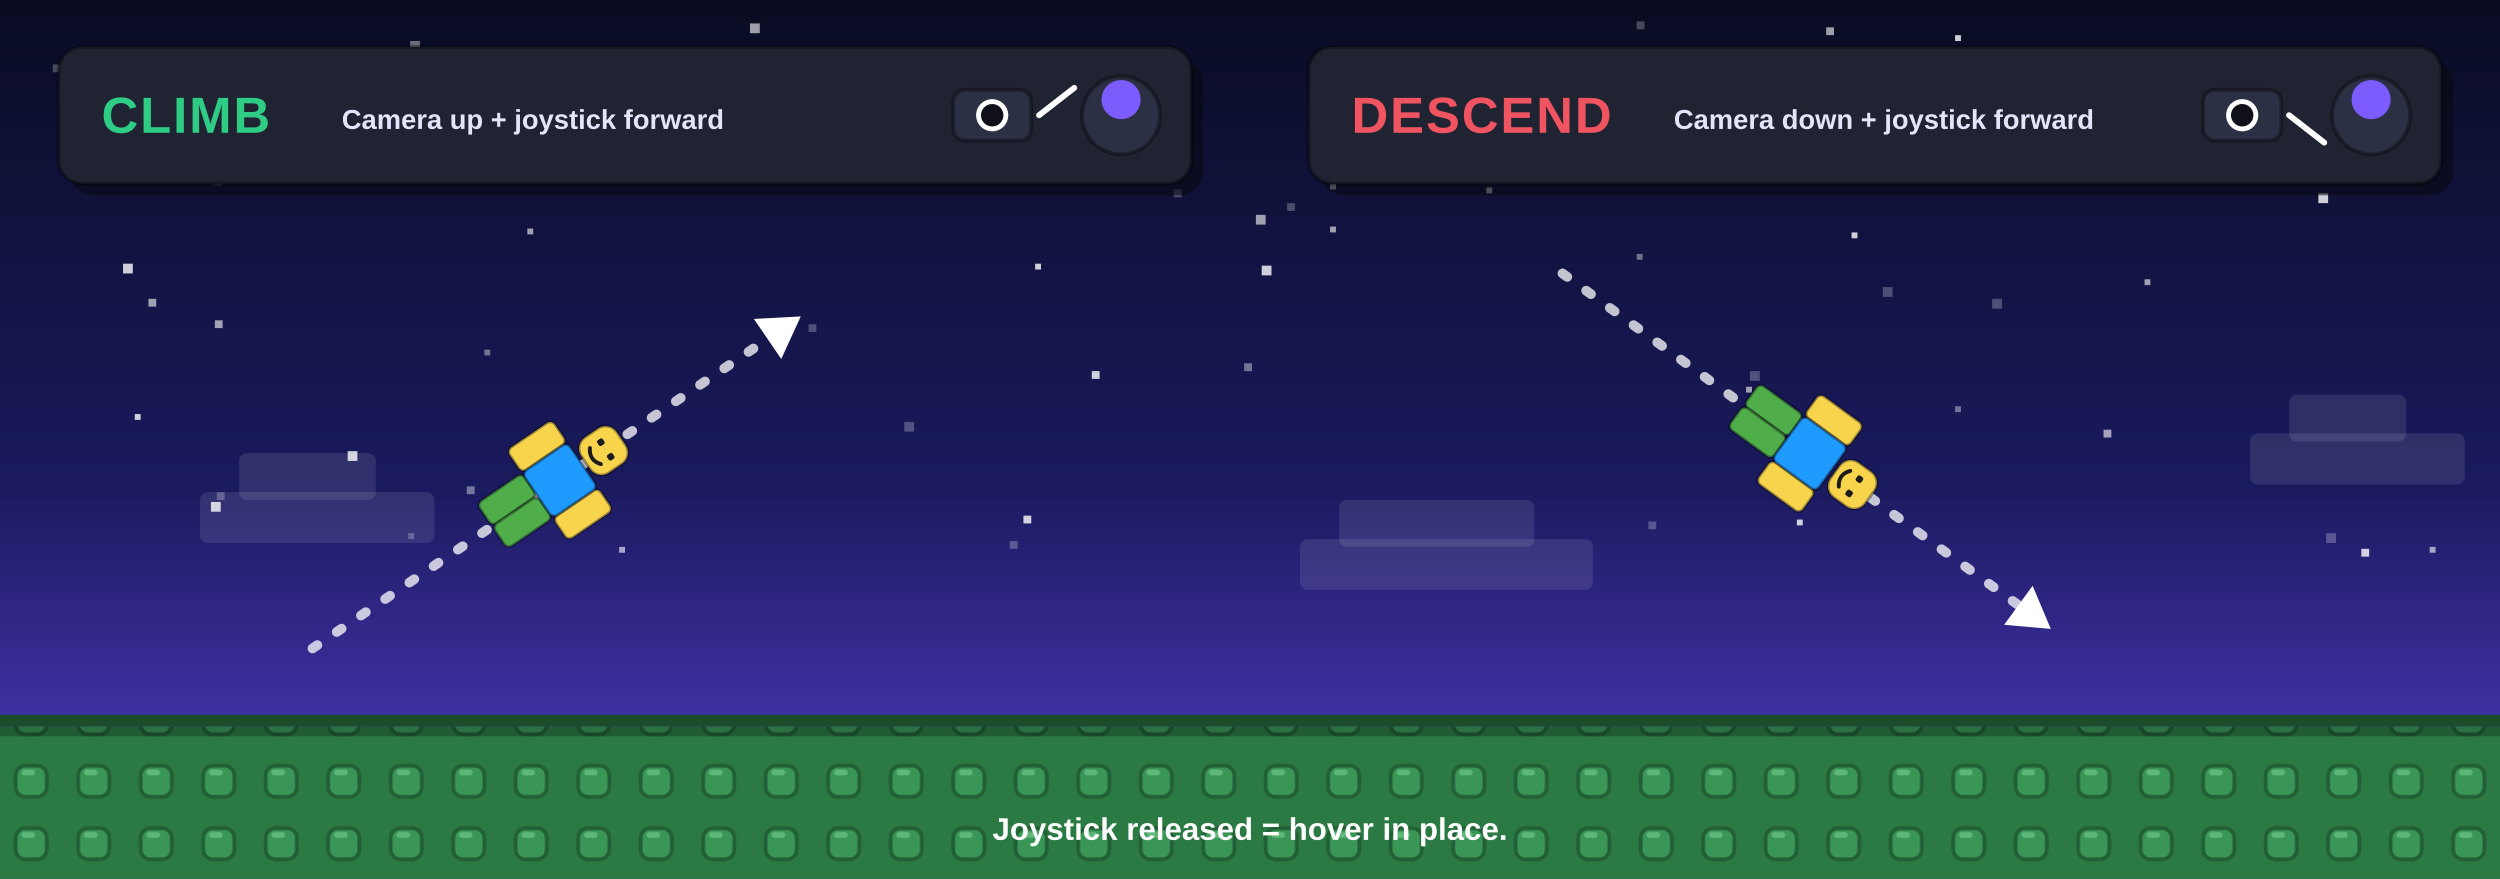
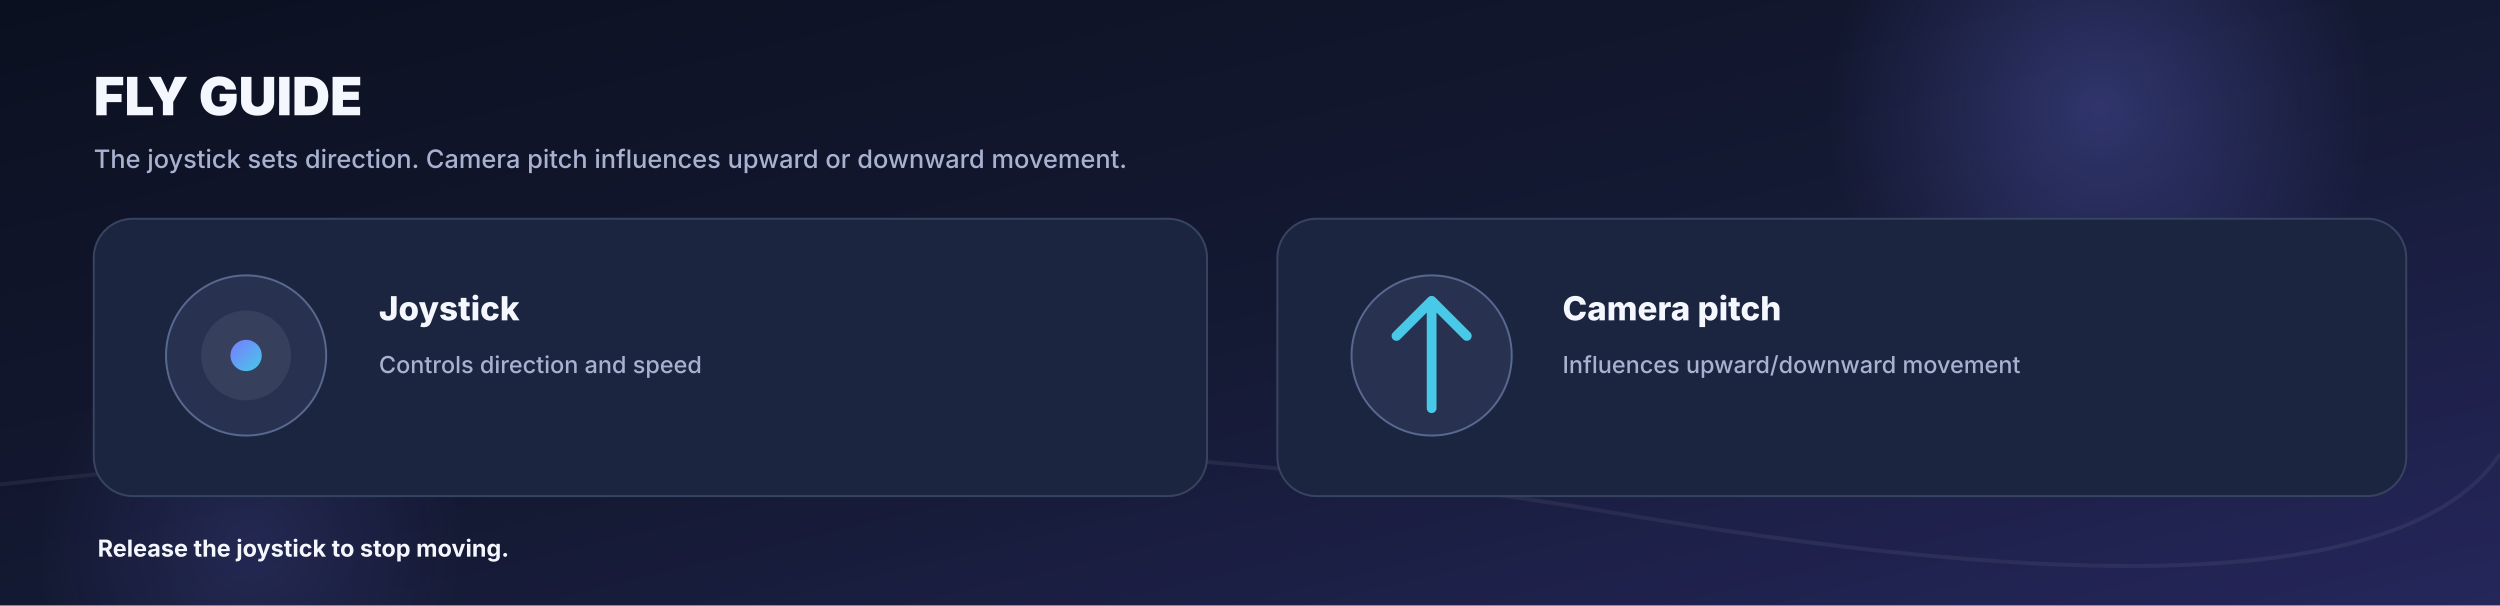
- <svg xmlns="http://www.w3.org/2000/svg" width="1280" height="450" viewBox="0 0 1280 450" role="img" aria-label="How to change altitude while flying: aim the camera up or down while pushing the joystick">
+ <svg xmlns="http://www.w3.org/2000/svg" width="1280" height="310" viewBox="0 0 1280 310" role="img" aria-label="FLY GUIDE">
  <defs>
-     <linearGradient id="sky" x1="0" y1="0" x2="0" y2="1">
-       <stop offset="0" stop-color="#090c22" />
-       <stop offset="0.55" stop-color="#1a1a5e" />
-       <stop offset="1" stop-color="#5a3fd0" />
+     <linearGradient id="bg" x1="0" y1="0" x2="1" y2="1">
+       <stop offset="0" stop-color="#0b1020" />
+       <stop offset=".55" stop-color="#151a35" />
+       <stop offset="1" stop-color="#25265b" />
    </linearGradient>
-     <pattern id="studs" width="32" height="32" patternUnits="userSpaceOnUse">
-       <rect width="32" height="32" fill="#2c7a43" />
-       <rect x="8" y="8" width="16" height="16" rx="5" fill="#3a9657" stroke="#226036" stroke-width="2" />
-       <rect x="11" y="10" width="7" height="3" rx="1.5" fill="#6bc486" opacity="0.7" />
-     </pattern>
+     <linearGradient id="accent" x1="0" y1="0" x2="1" y2="1">
+       <stop offset="0" stop-color="#777cff" />
+       <stop offset="1" stop-color="#48c9e8" />
+     </linearGradient>
+     <radialGradient id="glow">
+       <stop offset="0" stop-color="#777cff" stop-opacity=".28" />
+       <stop offset="1" stop-color="#777cff" stop-opacity="0" />
+     </radialGradient>
  </defs>
-   <rect x="0" y="0" width="1280" height="450" rx="0" fill="url(#sky)" />
-   <rect x="1077" y="220" width="4" height="4" rx="0" fill="#ffffff" opacity="0.6" />
-   <rect x="601" y="97" width="4" height="4" rx="0" fill="#ffffff" opacity="0.25" />
-   <rect x="63" y="135" width="5" height="5" rx="0" fill="#ffffff" opacity="0.8" />
-   <rect x="524" y="264" width="4" height="4" rx="0" fill="#ffffff" opacity="0.8" />
-   <rect x="289" y="39" width="3" height="3" rx="0" fill="#ffffff" opacity="0.4" />
-   <rect x="317" y="280" width="3" height="3" rx="0" fill="#ffffff" opacity="0.6" />
-   <rect x="1113" y="71" width="3" height="3" rx="0" fill="#ffffff" opacity="0.6" />
-   <rect x="847" y="49" width="5" height="5" rx="0" fill="#ffffff" opacity="0.4" />
-   <rect x="844" y="267" width="4" height="4" rx="0" fill="#ffffff" opacity="0.25" />
-   <rect x="894" y="198" width="3" height="3" rx="0" fill="#ffffff" opacity="0.6" />
-   <rect x="111" y="252" width="4" height="4" rx="0" fill="#ffffff" opacity="0.25" />
-   <rect x="838" y="130" width="3" height="3" rx="0" fill="#ffffff" opacity="0.4" />
-   <rect x="517" y="277" width="4" height="4" rx="0" fill="#ffffff" opacity="0.25" />
-   <rect x="555" y="40" width="4" height="4" rx="0" fill="#ffffff" opacity="0.4" />
-   <rect x="1244" y="280" width="3" height="3" rx="0" fill="#ffffff" opacity="0.6" />
-   <rect x="637" y="186" width="4" height="4" rx="0" fill="#ffffff" opacity="0.4" />
-   <rect x="688" y="56" width="4" height="4" rx="0" fill="#ffffff" opacity="0.6" />
-   <rect x="27" y="33" width="4" height="4" rx="0" fill="#ffffff" opacity="0.25" />
-   <rect x="964" y="147" width="5" height="5" rx="0" fill="#ffffff" opacity="0.25" />
-   <rect x="414" y="166" width="4" height="4" rx="0" fill="#ffffff" opacity="0.25" />
-   <rect x="1001" y="18" width="3" height="3" rx="0" fill="#ffffff" opacity="0.8" />
-   <rect x="1001" y="208" width="3" height="3" rx="0" fill="#ffffff" opacity="0.4" />
-   <rect x="522" y="85" width="3" height="3" rx="0" fill="#ffffff" opacity="0.4" />
-   <rect x="110" y="164" width="4" height="4" rx="0" fill="#ffffff" opacity="0.6" />
-   <rect x="109" y="90" width="5" height="5" rx="0" fill="#ffffff" opacity="0.25" />
-   <rect x="646" y="136" width="5" height="5" rx="0" fill="#ffffff" opacity="0.8" />
-   <rect x="161" y="51" width="3" height="3" rx="0" fill="#ffffff" opacity="0.4" />
-   <rect x="1098" y="143" width="3" height="3" rx="0" fill="#ffffff" opacity="0.6" />
-   <rect x="108" y="257" width="5" height="5" rx="0" fill="#ffffff" opacity="0.8" />
-   <rect x="463" y="216" width="5" height="5" rx="0" fill="#ffffff" opacity="0.25" />
-   <rect x="948" y="119" width="3" height="3" rx="0" fill="#ffffff" opacity="0.8" />
-   <rect x="659" y="104" width="4" height="4" rx="0" fill="#ffffff" opacity="0.25" />
-   <rect x="1191" y="273" width="5" height="5" rx="0" fill="#ffffff" opacity="0.25" />
-   <rect x="681" y="94" width="3" height="3" rx="0" fill="#ffffff" opacity="0.6" />
-   <rect x="761" y="96" width="3" height="3" rx="0" fill="#ffffff" opacity="0.6" />
-   <rect x="896" y="190" width="5" height="5" rx="0" fill="#ffffff" opacity="0.25" />
-   <rect x="1070" y="62" width="3" height="3" rx="0" fill="#ffffff" opacity="0.4" />
-   <rect x="1187" y="99" width="5" height="5" rx="0" fill="#ffffff" opacity="0.8" />
-   <rect x="920" y="266" width="3" height="3" rx="0" fill="#ffffff" opacity="0.8" />
-   <rect x="935" y="14" width="4" height="4" rx="0" fill="#ffffff" opacity="0.6" />
-   <rect x="384" y="12" width="5" height="5" rx="0" fill="#ffffff" opacity="0.6" />
-   <rect x="681" y="116" width="3" height="3" rx="0" fill="#ffffff" opacity="0.6" />
-   <rect x="209" y="273" width="3" height="3" rx="0" fill="#ffffff" opacity="0.25" />
-   <rect x="239" y="249" width="4" height="4" rx="0" fill="#ffffff" opacity="0.4" />
-   <rect x="210" y="21" width="5" height="5" rx="0" fill="#ffffff" opacity="0.4" />
-   <rect x="69" y="212" width="3" height="3" rx="0" fill="#ffffff" opacity="0.8" />
-   <rect x="127" y="38" width="3" height="3" rx="0" fill="#ffffff" opacity="0.6" />
-   <rect x="559" y="190" width="4" height="4" rx="0" fill="#ffffff" opacity="0.8" />
-   <rect x="838" y="11" width="4" height="4" rx="0" fill="#ffffff" opacity="0.25" />
-   <rect x="76" y="153" width="4" height="4" rx="0" fill="#ffffff" opacity="0.6" />
-   <rect x="248" y="179" width="3" height="3" rx="0" fill="#ffffff" opacity="0.4" />
-   <rect x="1020" y="153" width="5" height="5" rx="0" fill="#ffffff" opacity="0.25" />
-   <rect x="530" y="135" width="3" height="3" rx="0" fill="#ffffff" opacity="0.8" />
-   <rect x="643" y="110" width="5" height="5" rx="0" fill="#ffffff" opacity="0.6" />
-   <rect x="270" y="117" width="3" height="3" rx="0" fill="#ffffff" opacity="0.6" />
-   <rect x="178" y="231" width="5" height="5" rx="0" fill="#ffffff" opacity="0.8" />
-   <rect x="1079" y="86" width="3" height="3" rx="0" fill="#ffffff" opacity="0.4" />
-   <rect x="1209" y="281" width="4" height="4" rx="0" fill="#ffffff" opacity="0.8" />
-   <rect x="102.4" y="252" width="120" height="26" rx="4" fill="#ffffff" opacity="0.10" />
-   <rect x="122.4" y="232" width="70" height="24" rx="4" fill="#ffffff" opacity="0.10" />
-   <rect x="665.6" y="276" width="150" height="26" rx="4" fill="#ffffff" opacity="0.10" />
-   <rect x="685.6" y="256" width="100" height="24" rx="4" fill="#ffffff" opacity="0.10" />
-   <rect x="1152.0" y="222" width="110" height="26" rx="4" fill="#ffffff" opacity="0.10" />
-   <rect x="1172.0" y="202" width="60" height="24" rx="4" fill="#ffffff" opacity="0.10" />
-   <rect x="0" y="366" width="1280" height="6" rx="0" fill="#1b4d2b" />
-   <rect x="0" y="372" width="1280" height="78" rx="0" fill="url(#studs)" />
-   <rect x="0" y="372" width="1280" height="5" rx="0" fill="#000" opacity="0.25" />
-   <rect x="36.0" y="30" width="580.0" height="70" rx="12" fill="#07080f" opacity="0.55" />
-   <rect x="30.0" y="24" width="580.0" height="70" rx="12" fill="#202332" stroke="#000" stroke-width="2" stroke-opacity="0.35" />
-   <text x="52.0" y="68" font-family="'Segoe UI','Helvetica Neue',Arial,sans-serif" font-size="26" font-weight="900" fill="#2ecc85" text-anchor="start" letter-spacing="1">CLIMB</text>
-   <text x="175.0" y="66" font-family="'Segoe UI','Helvetica Neue',Arial,sans-serif" font-size="14" font-weight="600" fill="#e3e6fb" text-anchor="start">Camera up + joystick forward</text>
-   <rect x="488.0" y="46" width="40" height="26" rx="6" fill="#2c3044" stroke="#000" stroke-width="2" stroke-opacity="0.35" />
-   <circle cx="508.0" cy="59" r="7" fill="#101118" stroke="#fff" stroke-width="2.5" />
-   <path d="M532.0 59 l18 -14" stroke="#fff" stroke-width="3" stroke-linecap="round" />
-   <circle cx="574.0" cy="59" r="20" fill="#2c3044" stroke="#000" stroke-opacity="0.35" stroke-width="2" />
-   <circle cx="574.0" cy="51" r="10" fill="#7c5cff" />
-   <path d="M160.0 332.0 L406.7 164.2" stroke="#ffffff" stroke-width="5" stroke-dasharray="3 12" stroke-linecap="round" opacity="0.75" />
-   <polygon points="410.0,162.0 400.0,183.8 386.0,163.3" fill="#ffffff" />
-   <g transform="translate(251.9229,269.4924) rotate(55.7843) scale(1.0)">
-     <rect x="-14" y="-28" width="14" height="28" rx="3" fill="#4fae4a" stroke="#000" stroke-width="1.5" stroke-opacity="0.35" />
-     <rect x="0" y="-28" width="14" height="28" rx="3" fill="#4fae4a" stroke="#000" stroke-width="1.5" stroke-opacity="0.35" />
-     <rect x="-28" y="-56" width="14" height="28" rx="3" fill="#f7d44c" stroke="#000" stroke-width="1.5" stroke-opacity="0.35" />
-     <rect x="14" y="-56" width="14" height="28" rx="3" fill="#f7d44c" stroke="#000" stroke-width="1.5" stroke-opacity="0.35" />
-     <rect x="-14" y="-56" width="28" height="28" rx="3" fill="#1f9bff" stroke="#000" stroke-width="1.5" stroke-opacity="0.35" />
-     <rect x="-11" y="-80" width="22" height="22" rx="7" fill="#f7d44c" stroke="#000" stroke-width="1.5" stroke-opacity="0.35" />
-     <rect x="-6" y="-72" width="3.4" height="3.4" rx="1" fill="#1b1b1b" />
-     <rect x="3" y="-72" width="3.4" height="3.4" rx="1" fill="#1b1b1b" />
-     <path d="M-5 -64 Q0 -60 5 -64" fill="none" stroke="#1b1b1b" stroke-width="2" stroke-linecap="round" />
-   </g>
-   <rect x="676.0" y="30" width="580.0" height="70" rx="12" fill="#07080f" opacity="0.55" />
-   <rect x="670.0" y="24" width="580.0" height="70" rx="12" fill="#202332" stroke="#000" stroke-width="2" stroke-opacity="0.35" />
-   <text x="692.0" y="68" font-family="'Segoe UI','Helvetica Neue',Arial,sans-serif" font-size="26" font-weight="900" fill="#f05460" text-anchor="start" letter-spacing="1">DESCEND</text>
-   <text x="857.0" y="66" font-family="'Segoe UI','Helvetica Neue',Arial,sans-serif" font-size="14" font-weight="600" fill="#e3e6fb" text-anchor="start">Camera down + joystick forward</text>
-   <rect x="1128.0" y="46" width="40" height="26" rx="6" fill="#2c3044" stroke="#000" stroke-width="2" stroke-opacity="0.35" />
-   <circle cx="1148.0" cy="59" r="7" fill="#101118" stroke="#fff" stroke-width="2.5" />
-   <path d="M1172.0 59 l18 14" stroke="#fff" stroke-width="3" stroke-linecap="round" />
-   <circle cx="1214.0" cy="59" r="20" fill="#2c3044" stroke="#000" stroke-opacity="0.35" stroke-width="2" />
-   <circle cx="1214.0" cy="51" r="10" fill="#7c5cff" />
-   <path d="M800.0 140.0 L1046.8 319.6" stroke="#ffffff" stroke-width="5" stroke-dasharray="3 12" stroke-linecap="round" opacity="0.75" />
-   <polygon points="1050.0,322.0 1026.1,319.9 1040.7,299.9" fill="#ffffff" />
-   <g transform="translate(892.6617,207.4578) rotate(126.0546) scale(1.0)">
-     <rect x="-14" y="-28" width="14" height="28" rx="3" fill="#4fae4a" stroke="#000" stroke-width="1.5" stroke-opacity="0.35" />
-     <rect x="0" y="-28" width="14" height="28" rx="3" fill="#4fae4a" stroke="#000" stroke-width="1.5" stroke-opacity="0.35" />
-     <rect x="-28" y="-56" width="14" height="28" rx="3" fill="#f7d44c" stroke="#000" stroke-width="1.5" stroke-opacity="0.35" />
-     <rect x="14" y="-56" width="14" height="28" rx="3" fill="#f7d44c" stroke="#000" stroke-width="1.5" stroke-opacity="0.35" />
-     <rect x="-14" y="-56" width="28" height="28" rx="3" fill="#1f9bff" stroke="#000" stroke-width="1.5" stroke-opacity="0.35" />
-     <rect x="-11" y="-80" width="22" height="22" rx="7" fill="#f7d44c" stroke="#000" stroke-width="1.5" stroke-opacity="0.35" />
-     <rect x="-6" y="-72" width="3.4" height="3.4" rx="1" fill="#1b1b1b" />
-     <rect x="3" y="-72" width="3.4" height="3.4" rx="1" fill="#1b1b1b" />
-     <path d="M-5 -64 Q0 -60 5 -64" fill="none" stroke="#1b1b1b" stroke-width="2" stroke-linecap="round" />
-   </g>
-   <text x="640.0" y="430" font-family="'Segoe UI','Helvetica Neue',Arial,sans-serif" font-size="16" font-weight="700" fill="#ffffff" text-anchor="middle">Joystick released = hover in place.</text>
+   <rect width="1280" height="310" fill="url(#bg)" />
+   <circle cx="1075.2" cy="55.8" r="139.5" fill="url(#glow)" />
+   <circle cx="128" cy="279" r="108.5" fill="url(#glow)" opacity=".55" />
+   <path d="M0 248 Q448 198.4 832 263.5 T1280 232.5" fill="none" stroke="#ffffff" stroke-opacity=".06" stroke-width="2" />
+   <text x="48" y="59" font-family="Inter,Segoe UI,Arial,sans-serif" font-size="27" font-weight="900" fill="#f5f7ff" text-anchor="start">FLY GUIDE</text>
+   <text x="48" y="86" font-family="Inter,Segoe UI,Arial,sans-serif" font-size="13" font-weight="500" fill="#a8b2d0" text-anchor="start">The joystick sets direction. Camera pitch influences upward or downward movement.</text>
+   <rect x="48" y="112" width="570" height="142" rx="20" fill="#1c2540" stroke="#374461" />
+   <circle cx="126" cy="182" r="41" fill="#283250" stroke="#59688f" />
+   <circle cx="126" cy="182" r="23" fill="#fff" fill-opacity=".07" />
+   <circle cx="126" cy="182" r="8" fill="url(#accent)" />
+   <text x="194" y="164" font-family="Inter,Segoe UI,Arial,sans-serif" font-size="17" font-weight="800" fill="#f5f7ff" text-anchor="start">Joystick</text>
+   <text x="194" y="191" font-family="Inter,Segoe UI,Arial,sans-serif" font-size="12" font-weight="500" fill="#a8b2d0" text-anchor="start">Controls direction and speed</text>
+   <rect x="654" y="112" width="578" height="142" rx="20" fill="#1c2540" stroke="#374461" />
+   <circle cx="733" cy="182" r="41" fill="#283250" stroke="#59688f" />
+   <path d="M733 209V154M715 172L733 154L751 172" fill="none" stroke="#48c9e8" stroke-width="5" stroke-linecap="round" stroke-linejoin="round" />
+   <text x="800" y="164" font-family="Inter,Segoe UI,Arial,sans-serif" font-size="17" font-weight="800" fill="#f5f7ff" text-anchor="start">Camera pitch</text>
+   <text x="800" y="191" font-family="Inter,Segoe UI,Arial,sans-serif" font-size="12" font-weight="500" fill="#a8b2d0" text-anchor="start">Influences upward/downward movement</text>
+   <text x="50" y="285" font-family="Inter,Segoe UI,Arial,sans-serif" font-size="12" font-weight="700" fill="#f5f7ff" text-anchor="start">Release the joystick to stop moving.</text>
</svg>
